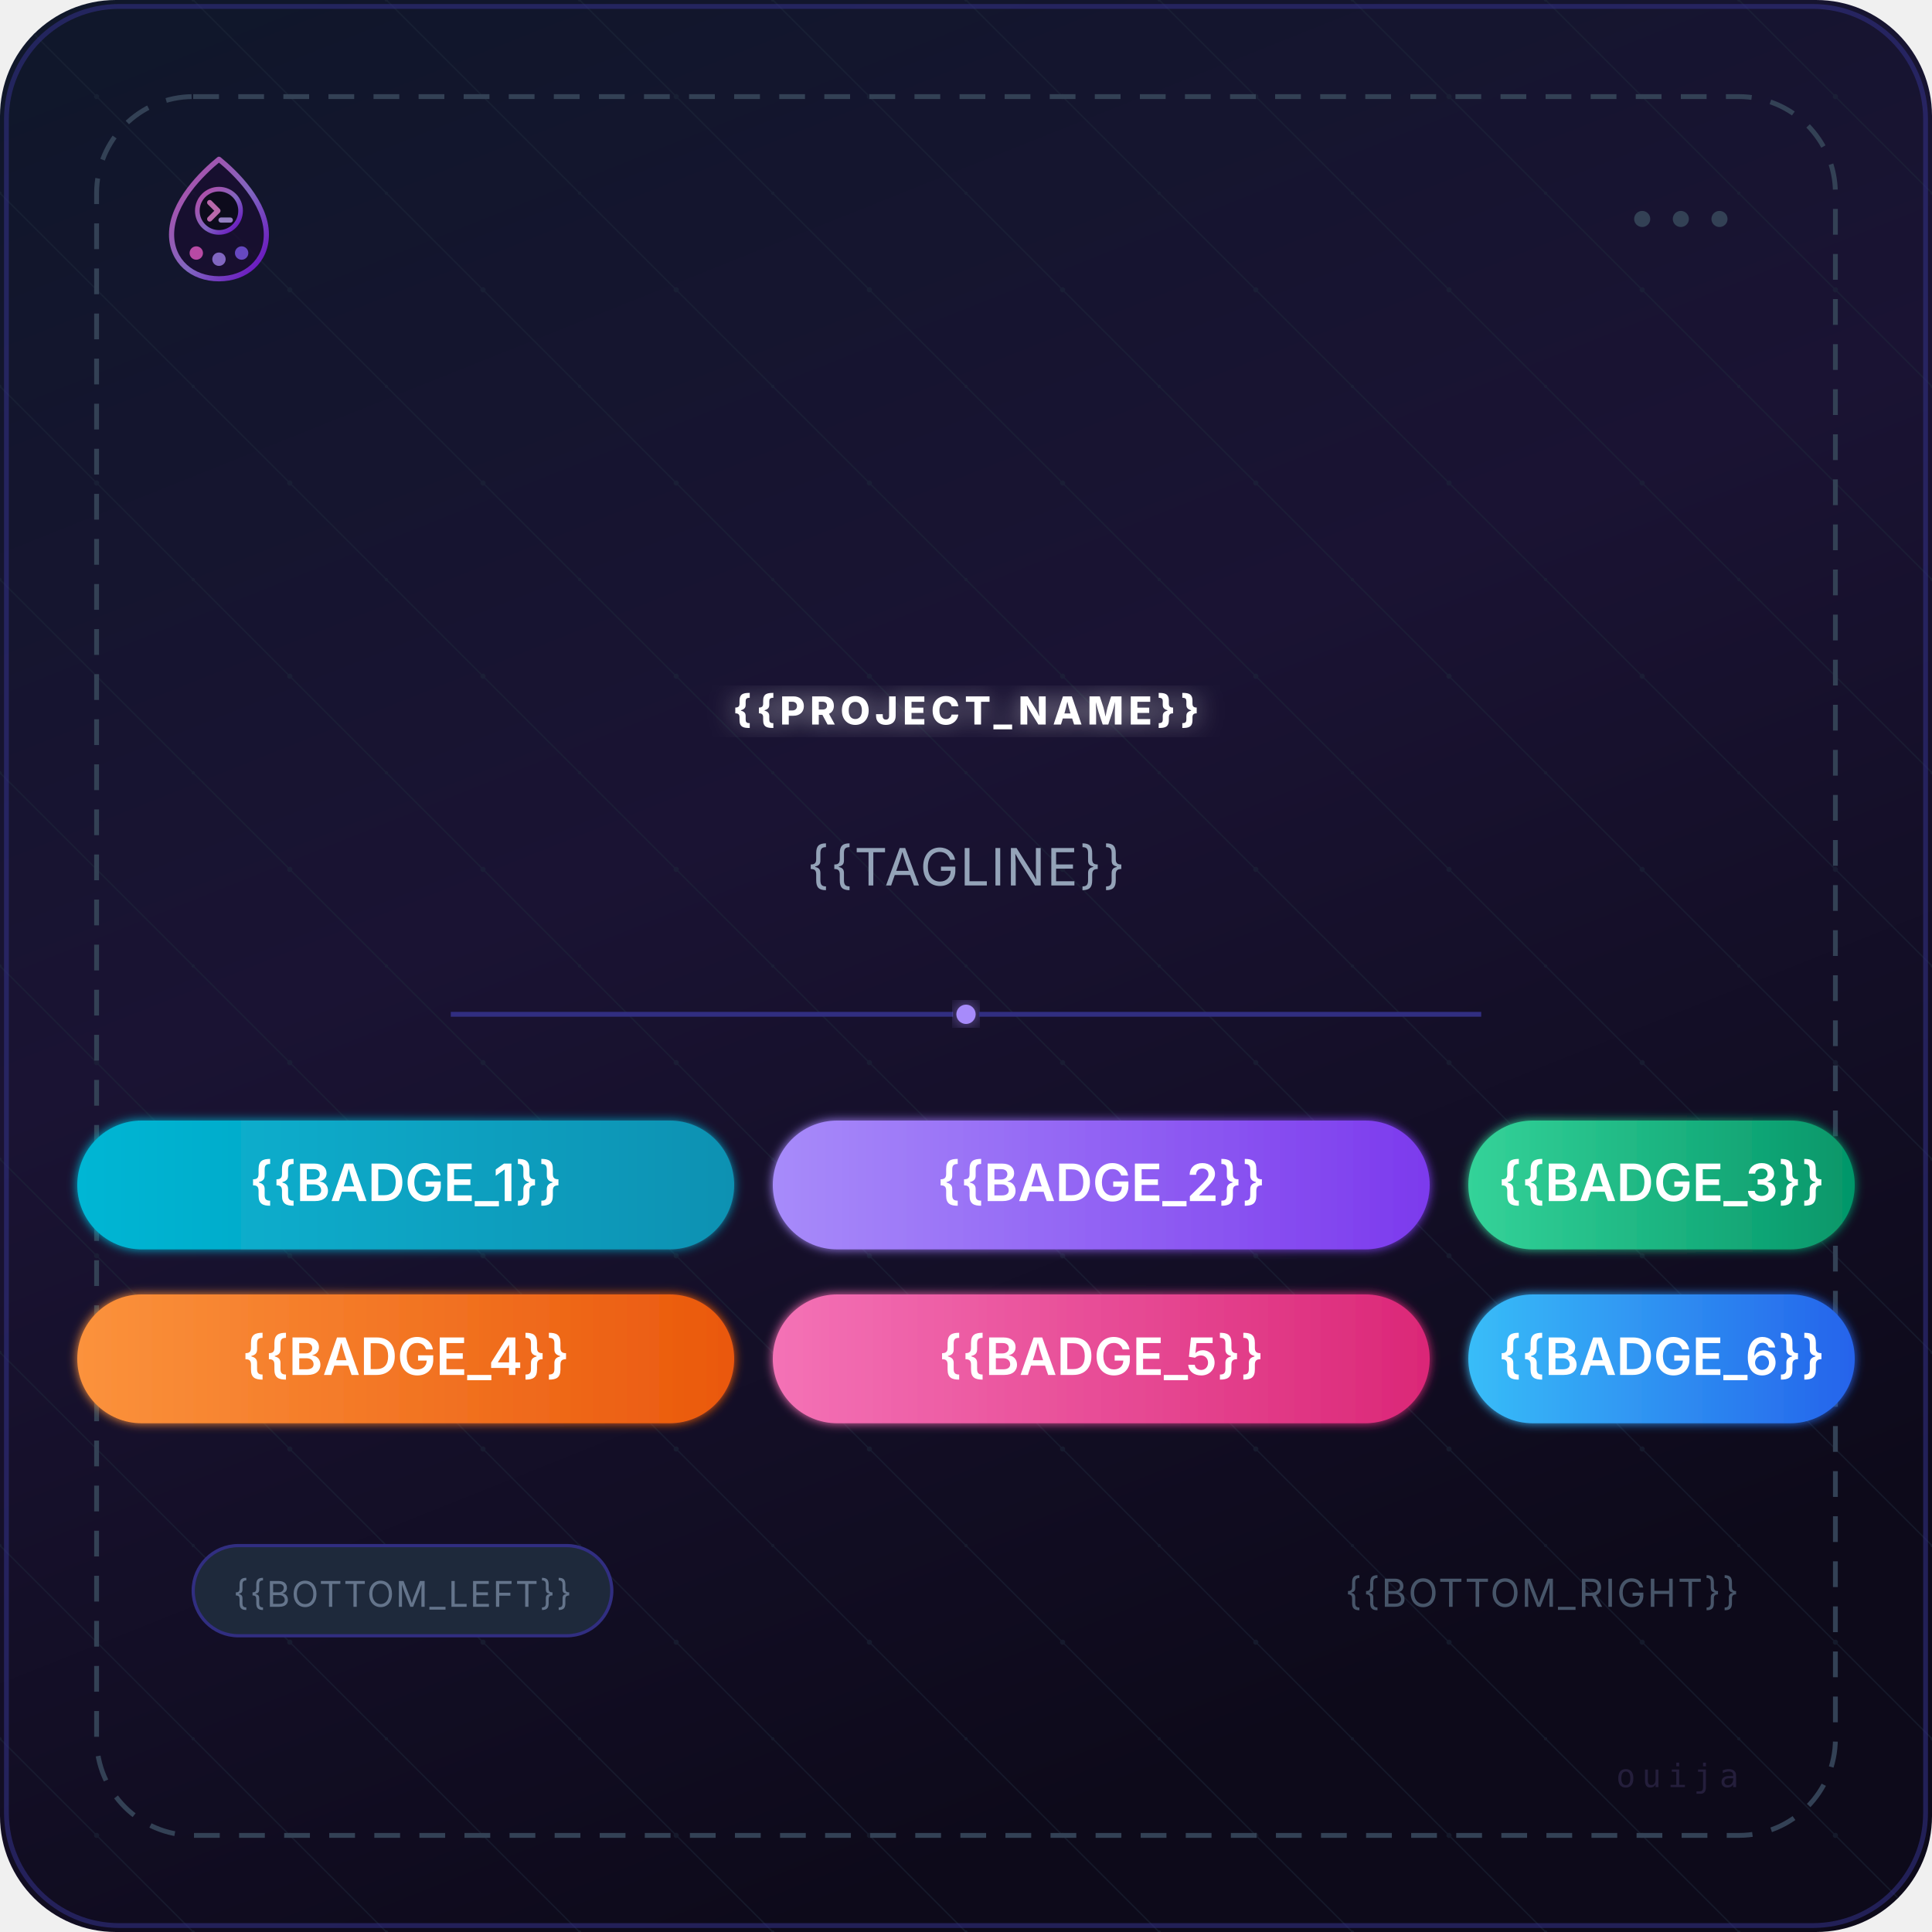
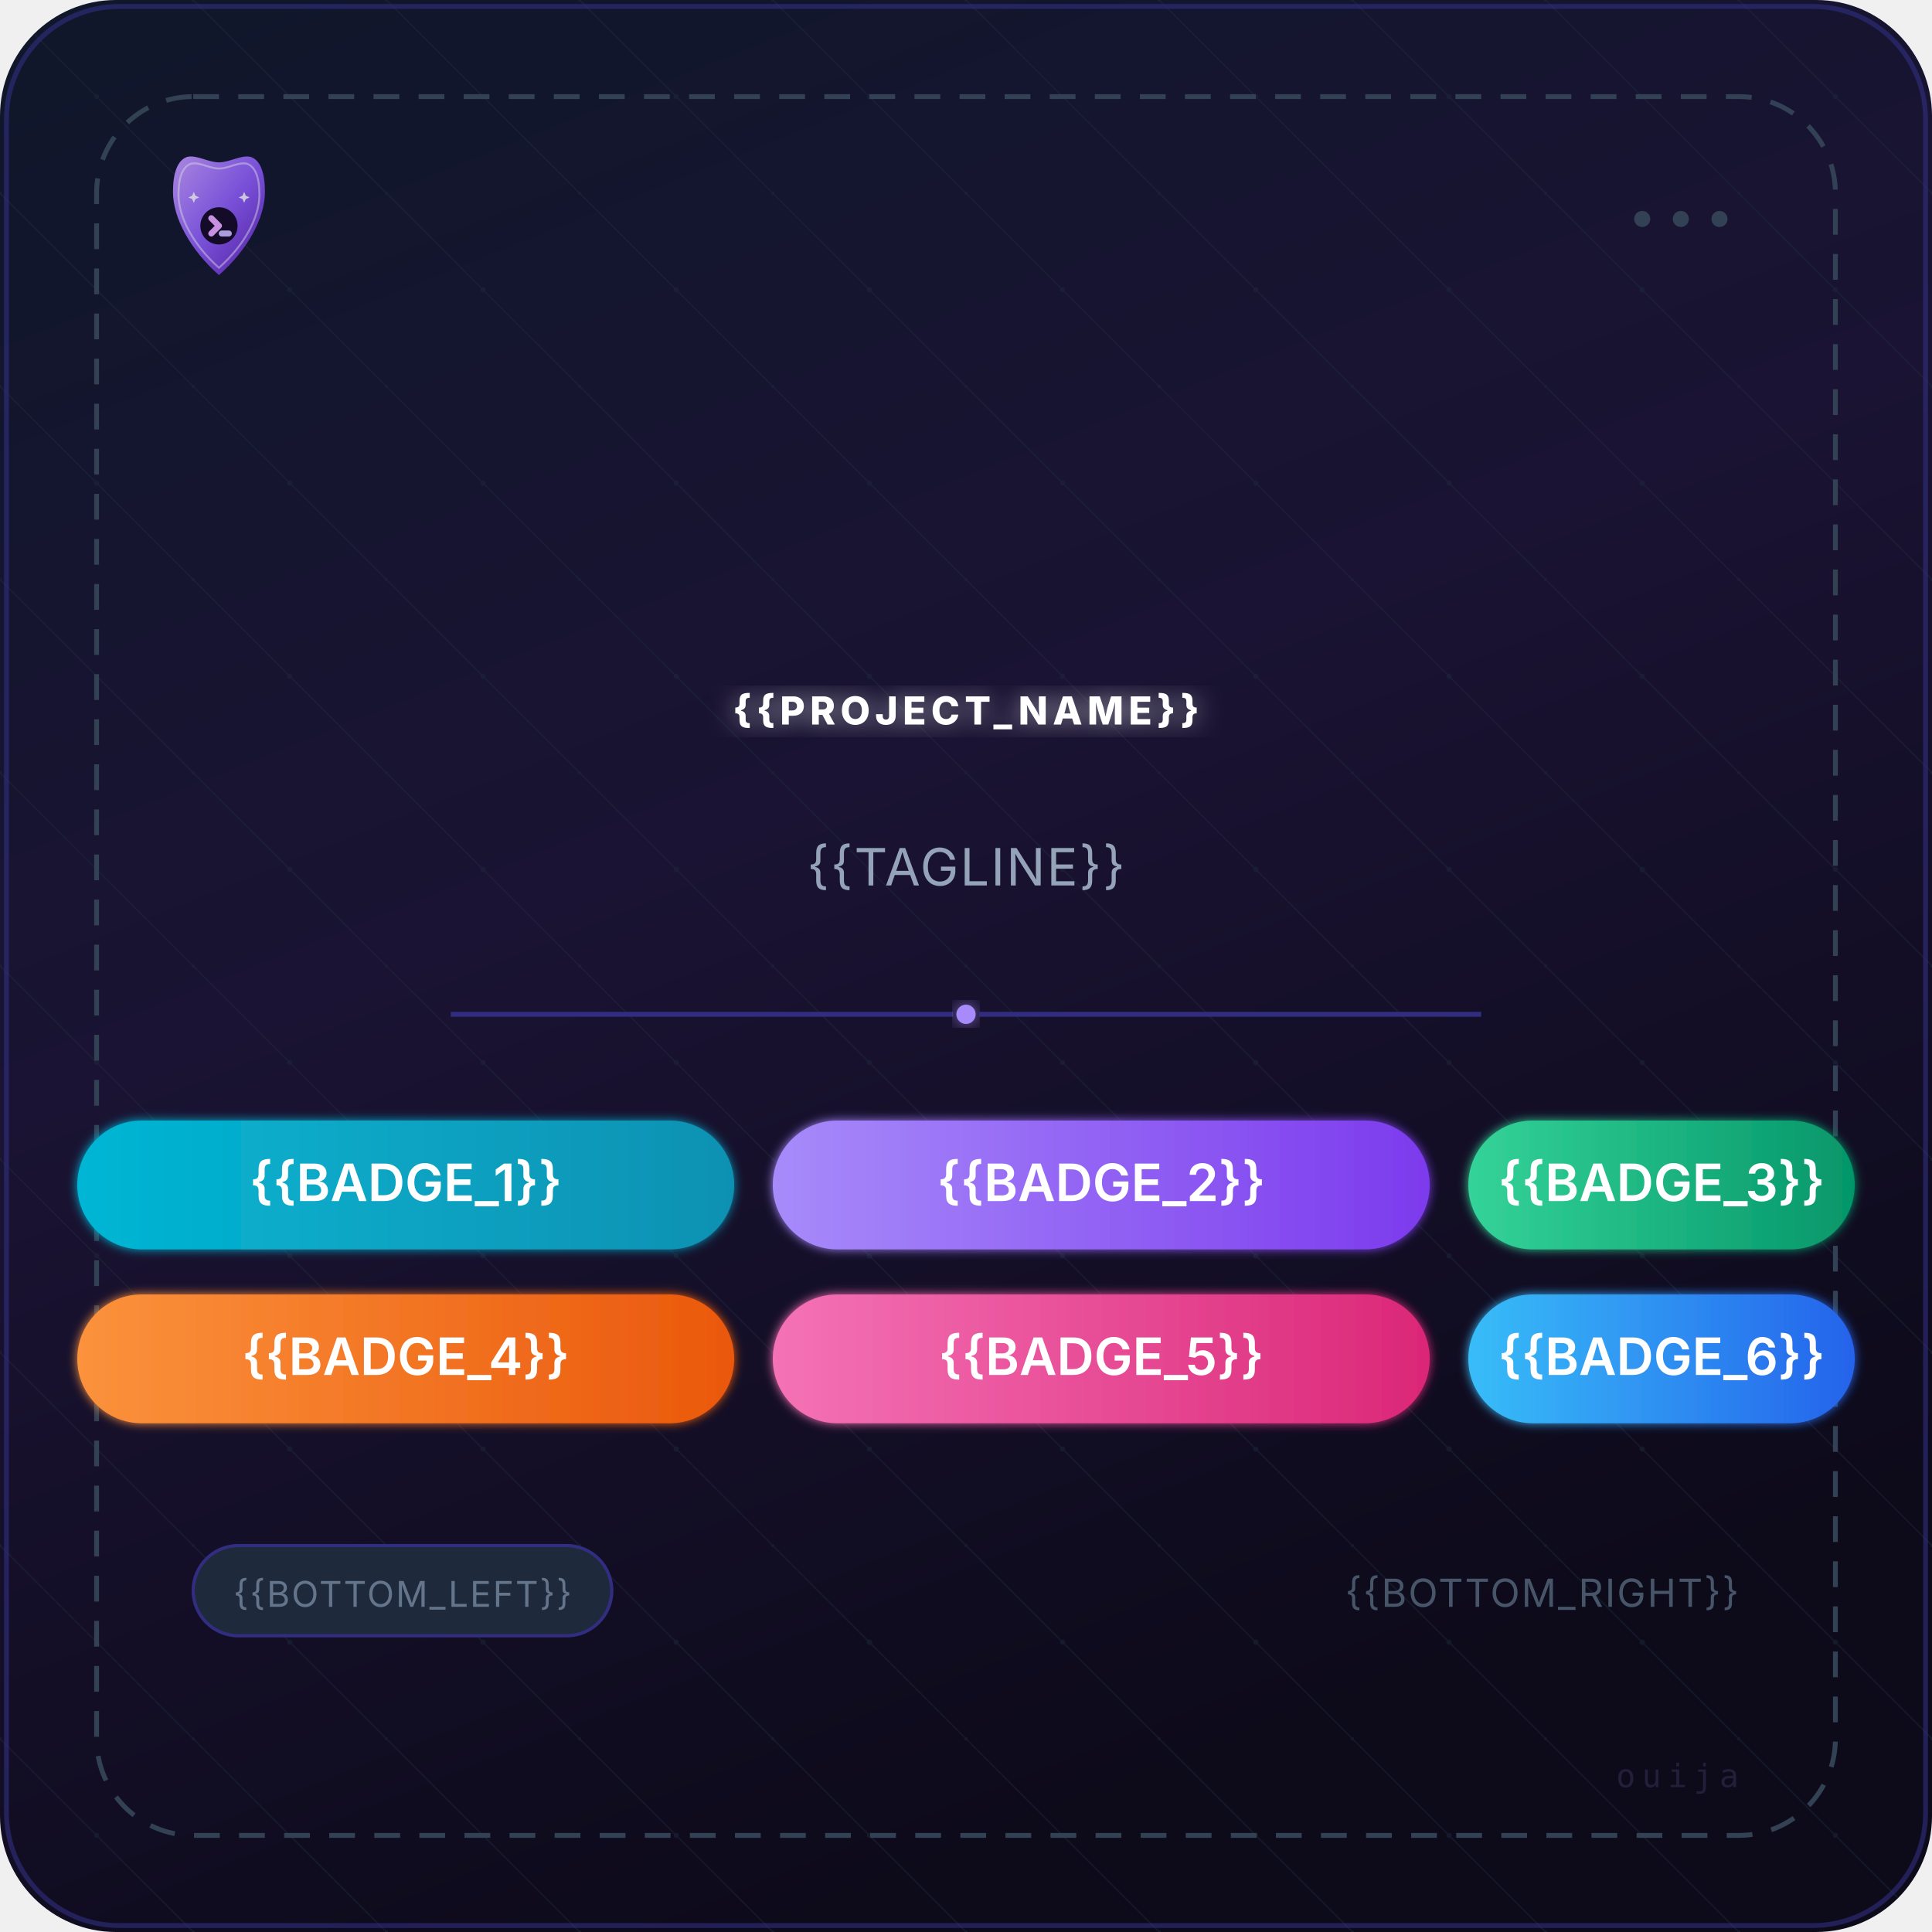
<svg xmlns="http://www.w3.org/2000/svg" viewBox="0 0 600 600" width="600" height="600">
  <defs>
    <linearGradient id="bgGrad" x1="0" y1="0" x2="0.4" y2="1">
      <stop offset="0%" stop-color="#0f172a" />
      <stop offset="50%" stop-color="#1a1333" />
      <stop offset="100%" stop-color="#0d0a1a" />
    </linearGradient>
    <filter id="glow" x="-20%" y="-20%" width="140%" height="140%">
      <feGaussianBlur stdDeviation="3" result="blur" />
      <feMerge>
        <feMergeNode in="blur" />
        <feMergeNode in="SourceGraphic" />
      </feMerge>
    </filter>
    <filter id="heroGlow" x="-20%" y="-20%" width="140%" height="140%">
      <feGaussianBlur stdDeviation="4" result="blur" />
      <feComponentTransfer in="blur" result="glow">
        <feFuncA type="linear" slope="0.6" />
      </feComponentTransfer>
      <feMerge>
        <feMergeNode in="glow" />
        <feMergeNode in="SourceGraphic" />
      </feMerge>
    </filter>
    <linearGradient id="b1" x1="0" y1="0" x2="1" y2="0">
      <stop offset="0%" stop-color="#06b6d4" />
      <stop offset="100%" stop-color="#0891b2" />
    </linearGradient>
    <linearGradient id="b2" x1="0" y1="0" x2="1" y2="0">
      <stop offset="0%" stop-color="#a78bfa" />
      <stop offset="100%" stop-color="#7c3aed" />
    </linearGradient>
    <linearGradient id="b3" x1="0" y1="0" x2="1" y2="0">
      <stop offset="0%" stop-color="#34d399" />
      <stop offset="100%" stop-color="#059669" />
    </linearGradient>
    <linearGradient id="b4" x1="0" y1="0" x2="1" y2="0">
      <stop offset="0%" stop-color="#fb923c" />
      <stop offset="100%" stop-color="#ea580c" />
    </linearGradient>
    <linearGradient id="b5" x1="0" y1="0" x2="1" y2="0">
      <stop offset="0%" stop-color="#f472b6" />
      <stop offset="100%" stop-color="#db2777" />
    </linearGradient>
    <linearGradient id="b6" x1="0" y1="0" x2="1" y2="0">
      <stop offset="0%" stop-color="#38bdf8" />
      <stop offset="100%" stop-color="#2563eb" />
    </linearGradient>
    <filter id="badgeGlow" x="-10%" y="-20%" width="120%" height="140%">
      <feGaussianBlur stdDeviation="1.5" result="blur" />
      <feMerge>
        <feMergeNode in="blur" />
        <feMergeNode in="SourceGraphic" />
      </feMerge>
    </filter>
    <pattern id="circuit" x="0" y="0" width="60" height="60" patternUnits="userSpaceOnUse">
      <circle cx="30" cy="30" r="0.8" fill="#1e293b" />
      <circle cx="0" cy="0" r="0.5" fill="#1e293b" />
      <circle cx="60" cy="60" r="0.5" fill="#1e293b" />
      <circle cx="0" cy="60" r="0.5" fill="#1e293b" />
      <circle cx="60" cy="0" r="0.5" fill="#1e293b" />
      <line x1="30" y1="30" x2="60" y2="60" stroke="#1e293b" stroke-width="0.4" />
      <line x1="0" y1="0" x2="30" y2="30" stroke="#1e293b" stroke-width="0.4" />
    </pattern>
  </defs>
  <rect x="0" y="0" width="600" height="600" rx="36" fill="url(#bgGrad)" />
  <rect x="0" y="0" width="600" height="600" rx="36" fill="url(#circuit)" opacity="0.5" />
  <rect x="2" y="2" width="596" height="596" rx="35" fill="none" stroke="#312e81" stroke-width="1.5" opacity="0.6" />
  <rect x="30" y="30" width="540" height="540" rx="30" fill="none" stroke="#334155" stroke-width="1.5" stroke-dasharray="8,6" />
  <defs>
    <linearGradient id="plEdge" x1="0" y1="0" x2="1" y2="1">
-       <stop offset="0" stop-color="#ff5fd7" />
-       <stop offset=".55" stop-color="#af87ff" />
-       <stop offset="1" stop-color="#8700ff" />
+       <stop offset="0" stop-color="#c39bff" />
+       <stop offset=".5" stop-color="#8b5cf6" />
+       <stop offset="1" stop-color="#5b21b6" />
    </linearGradient>
  </defs>
-   <g transform="translate(48.8, 46.9) scale(0.32)" opacity="0.7">
-     <path fill="#1a0b30" stroke="url(#plEdge)" stroke-width="5" stroke-linejoin="round" d="M60 8 C76 21 106 50 106 81 C106 107 86 124 60 124 C34 124 14 107 14 81 C14 50 44 21 60 8 Z" />
-     <circle cx="60" cy="58" r="21" fill="#0c0616" stroke="url(#plEdge)" stroke-width="4.5" />
-     <path d="M51 50 L59 58 L51 66" fill="none" stroke="#ff8ae0" stroke-width="5" stroke-linecap="round" stroke-linejoin="round" />
-     <path d="M62 67 H71" stroke="#c9a9ff" stroke-width="5" stroke-linecap="round" />
-     <circle cx="38" cy="99" r="6.5" fill="#ff5fd7" />
-     <circle cx="60" cy="105" r="6.5" fill="#af87ff" />
-     <circle cx="82" cy="99" r="6.5" fill="#8a5cff" />
+   <g transform="translate(51, 46) scale(0.34)" opacity="0.85">
+     <path fill="url(#plEdge)" d="M21 8 C12 11 8 23 8 40 C8 64 24 93 50 116 C76 93 92 64 92 40 C92 23 88 11 79 8 C70 6 60 13 50 13 C40 13 30 6 21 8 Z" />
+     <path fill="none" stroke="#ffffff" stroke-opacity=".45" stroke-width="2" transform="translate(50 60) scale(.88) translate(-50 -60)" d="M21 8 C12 11 8 23 8 40 C8 64 24 93 50 116 C76 93 92 64 92 40 C92 23 88 11 79 8 C70 6 60 13 50 13 C40 13 30 6 21 8 Z" />
+     <g fill="#ffffff" fill-opacity=".85">
+       <path d="M27 40 l1.5 3.5 3.5 1.5 -3.5 1.5 -1.5 3.5 -1.5 -3.5 -3.5 -1.5 3.5 -1.5 z" />
+       <path d="M73 40 l1.5 3.5 3.5 1.5 -3.5 1.5 -1.5 3.5 -1.5 -3.5 -3.5 -1.5 3.5 -1.5 z" />
+     </g>
+     <circle cx="50" cy="71" r="17" fill="#130926" />
+     <path d="M43 64 L50 71 L43 78" fill="none" stroke="#e7a6ff" stroke-width="5.5" stroke-linecap="round" stroke-linejoin="round" />
+     <path d="M52.5 78 H59" stroke="#c4b5fd" stroke-width="5.5" stroke-linecap="round" />
  </g>
  <g fill="#334155">
    <circle cx="510" cy="68" r="2.5" />
    <circle cx="522" cy="68" r="2.5" />
    <circle cx="534" cy="68" r="2.5" />
  </g>
  <text x="300" y="225" text-anchor="middle" font-family="system-ui, -apple-system, sans-serif" font-size="{{NAME_SIZE}}" font-weight="800" fill="#ffffff" letter-spacing="1.5" filter="url(#heroGlow)">{{PROJECT_NAME}}</text>
  <text x="300" y="275" text-anchor="middle" font-family="system-ui, -apple-system, sans-serif" font-size="16" fill="#94a3b8" letter-spacing="0.5">{{TAGLINE}}</text>
  <line x1="140" y1="315" x2="296" y2="315" stroke="#312e81" stroke-width="1.5" />
  <circle cx="300" cy="315" r="3" fill="#a78bfa" filter="url(#glow)" />
  <line x1="304" y1="315" x2="460" y2="315" stroke="#312e81" stroke-width="1.5" />
  <g filter="url(#badgeGlow)">
    <rect x="24" y="348" width="204" height="40" rx="20" fill="url(#b1)" />
    <text x="126" y="373" text-anchor="middle" font-family="system-ui, -apple-system, sans-serif" font-size="16" font-weight="600" fill="#ffffff">{{BADGE_1}}</text>
    <rect x="240" y="348" width="204" height="40" rx="20" fill="url(#b2)" />
    <text x="342" y="373" text-anchor="middle" font-family="system-ui, -apple-system, sans-serif" font-size="16" font-weight="600" fill="#ffffff">{{BADGE_2}}</text>
    <rect x="456" y="348" width="120" height="40" rx="20" fill="url(#b3)" />
    <text x="516" y="373" text-anchor="middle" font-family="system-ui, -apple-system, sans-serif" font-size="16" font-weight="600" fill="#ffffff">{{BADGE_3}}</text>
  </g>
  <g filter="url(#badgeGlow)">
    <rect x="24" y="402" width="204" height="40" rx="20" fill="url(#b4)" />
    <text x="126" y="427" text-anchor="middle" font-family="system-ui, -apple-system, sans-serif" font-size="16" font-weight="600" fill="#ffffff">{{BADGE_4}}</text>
    <rect x="240" y="402" width="204" height="40" rx="20" fill="url(#b5)" />
    <text x="342" y="427" text-anchor="middle" font-family="system-ui, -apple-system, sans-serif" font-size="16" font-weight="600" fill="#ffffff">{{BADGE_5}}</text>
    <rect x="456" y="402" width="120" height="40" rx="20" fill="url(#b6)" />
    <text x="516" y="427" text-anchor="middle" font-family="system-ui, -apple-system, sans-serif" font-size="16" font-weight="600" fill="#ffffff">{{BADGE_6}}</text>
  </g>
  <rect x="60" y="480" width="130" height="28" rx="14" fill="#1e293b" stroke="#312e81" stroke-width="1" />
  <text x="125" y="499" text-anchor="middle" font-family="system-ui, -apple-system, sans-serif" font-size="11" fill="#64748b" letter-spacing="0.5">{{BOTTOM_LEFT}}</text>
  <text x="540" y="499" text-anchor="end" font-family="system-ui, -apple-system, sans-serif" font-size="12" fill="#475569" letter-spacing="0.5">{{BOTTOM_RIGHT}}</text>
  <g transform="translate(540, 555)" opacity="0.15">
    <text x="0" y="0" text-anchor="end" font-family="monospace" font-size="10" fill="#a78bfa" letter-spacing="2">ouija</text>
  </g>
</svg>
